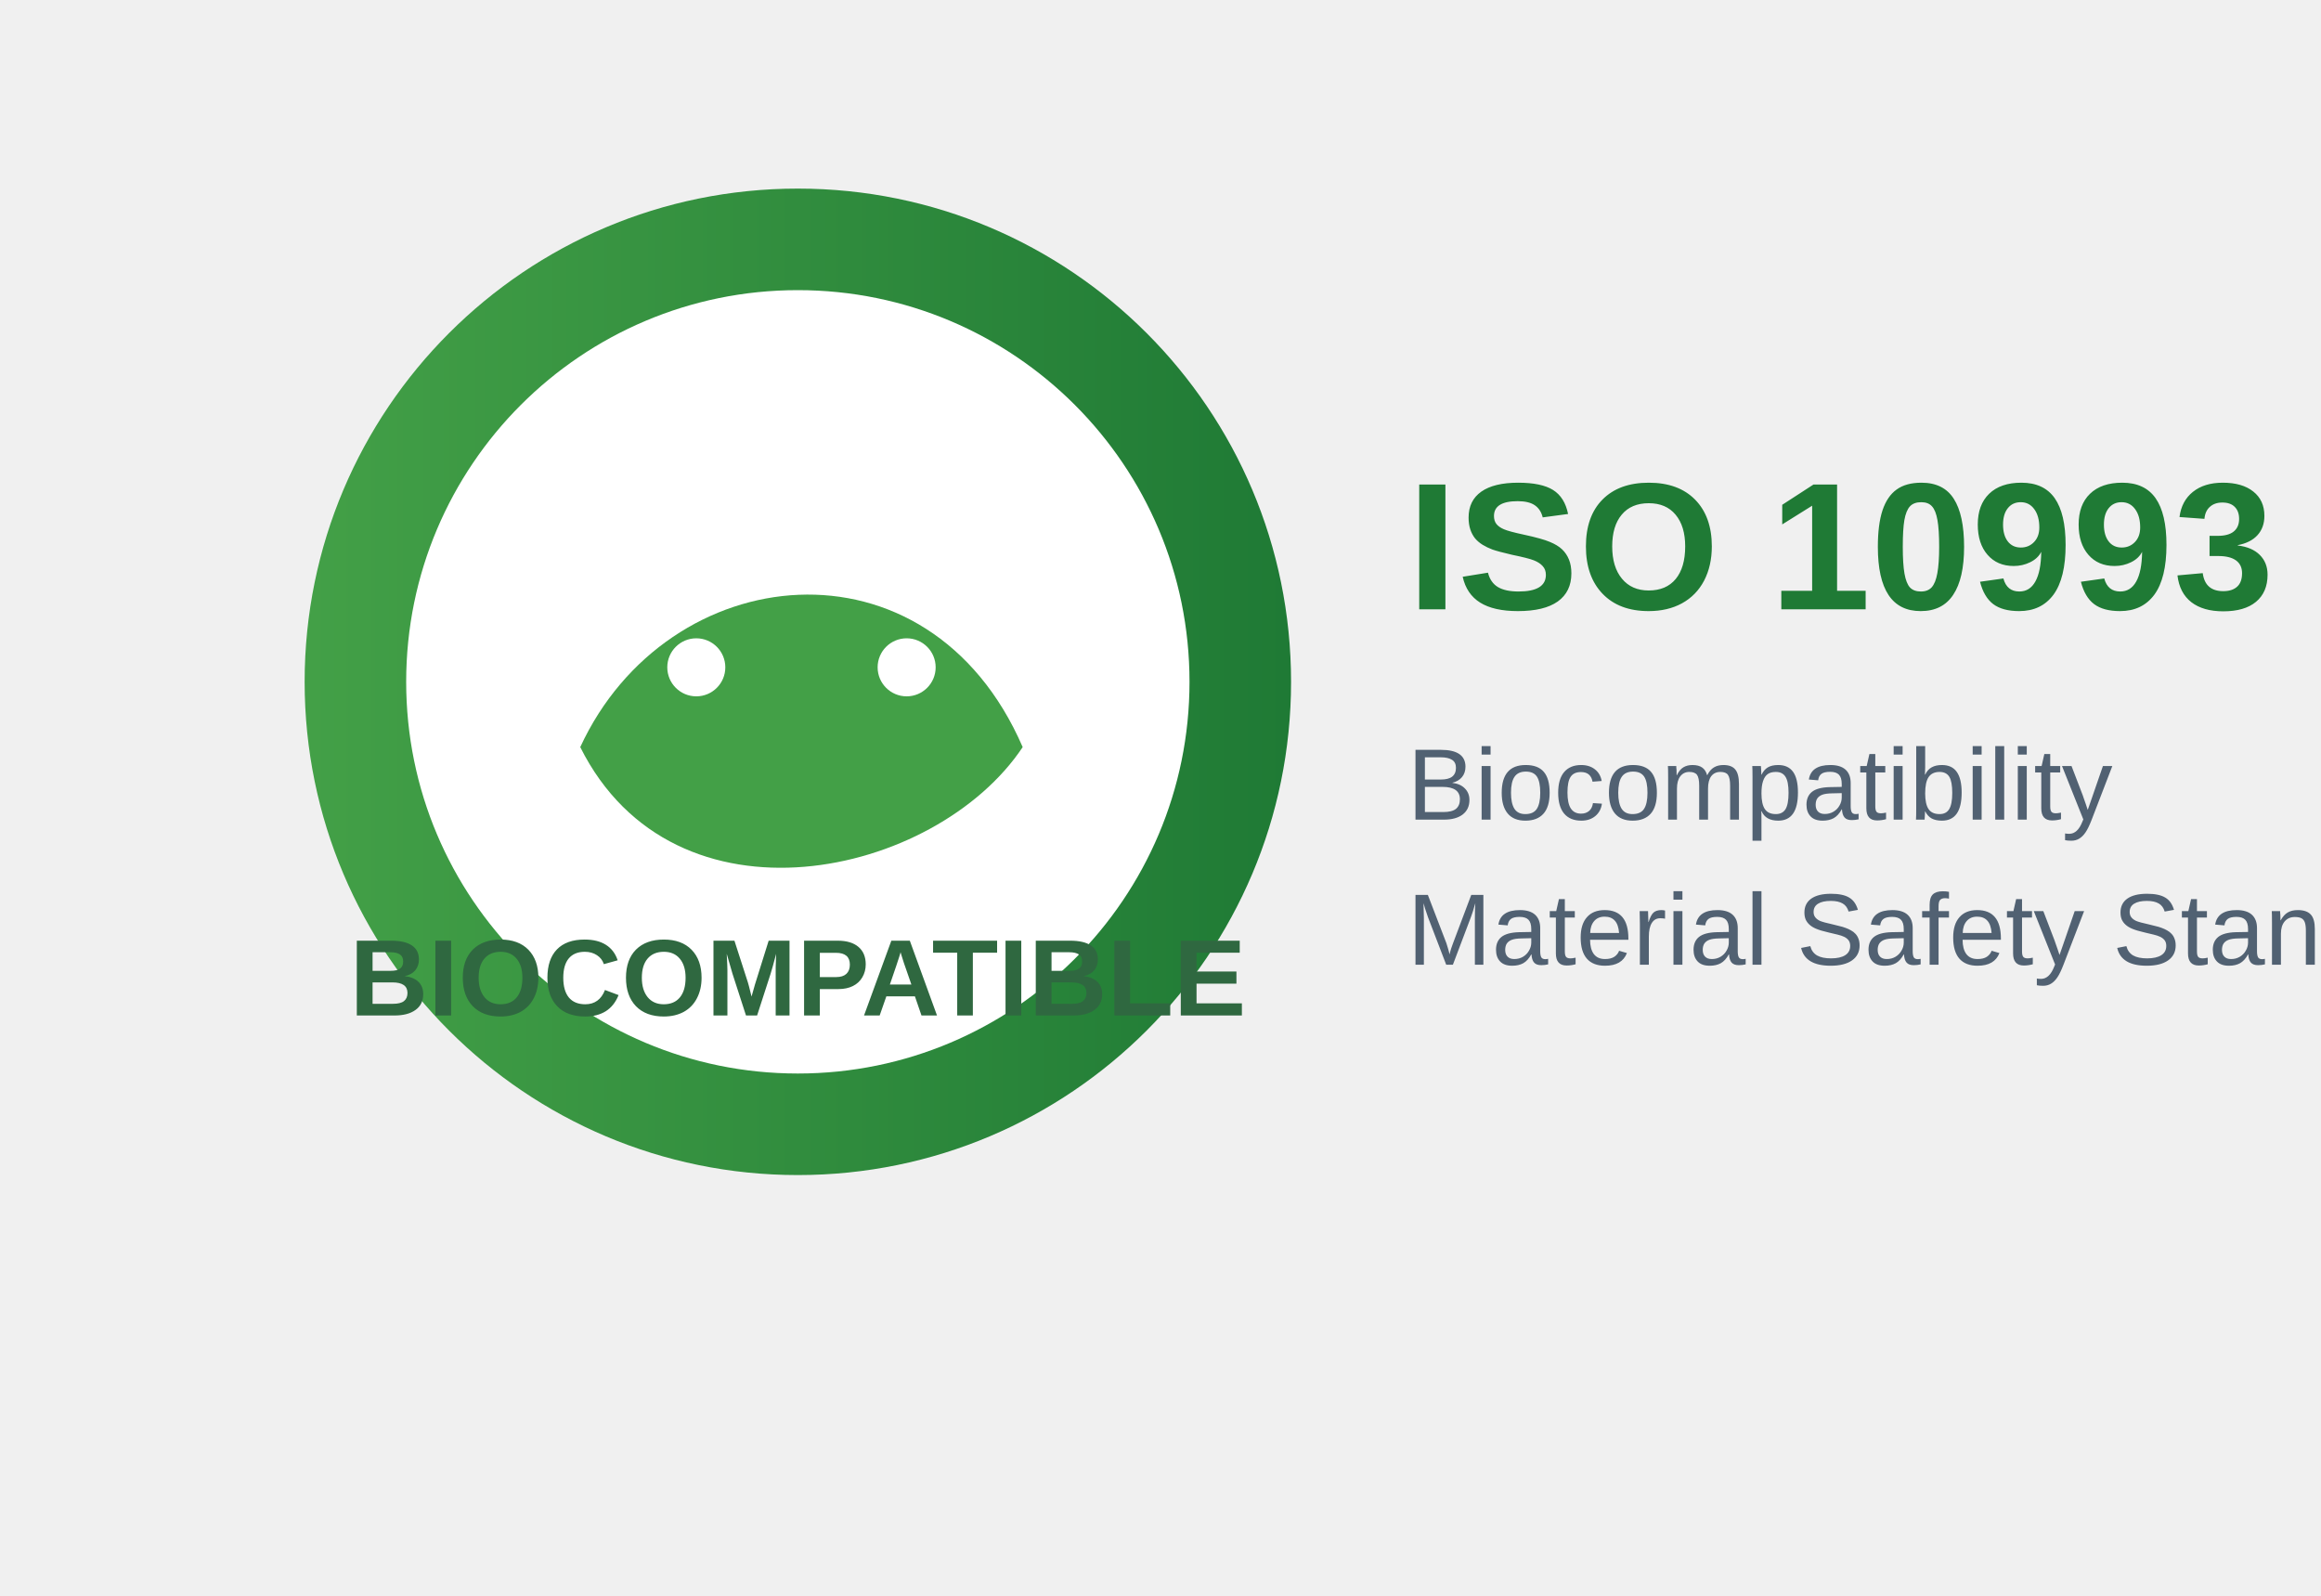
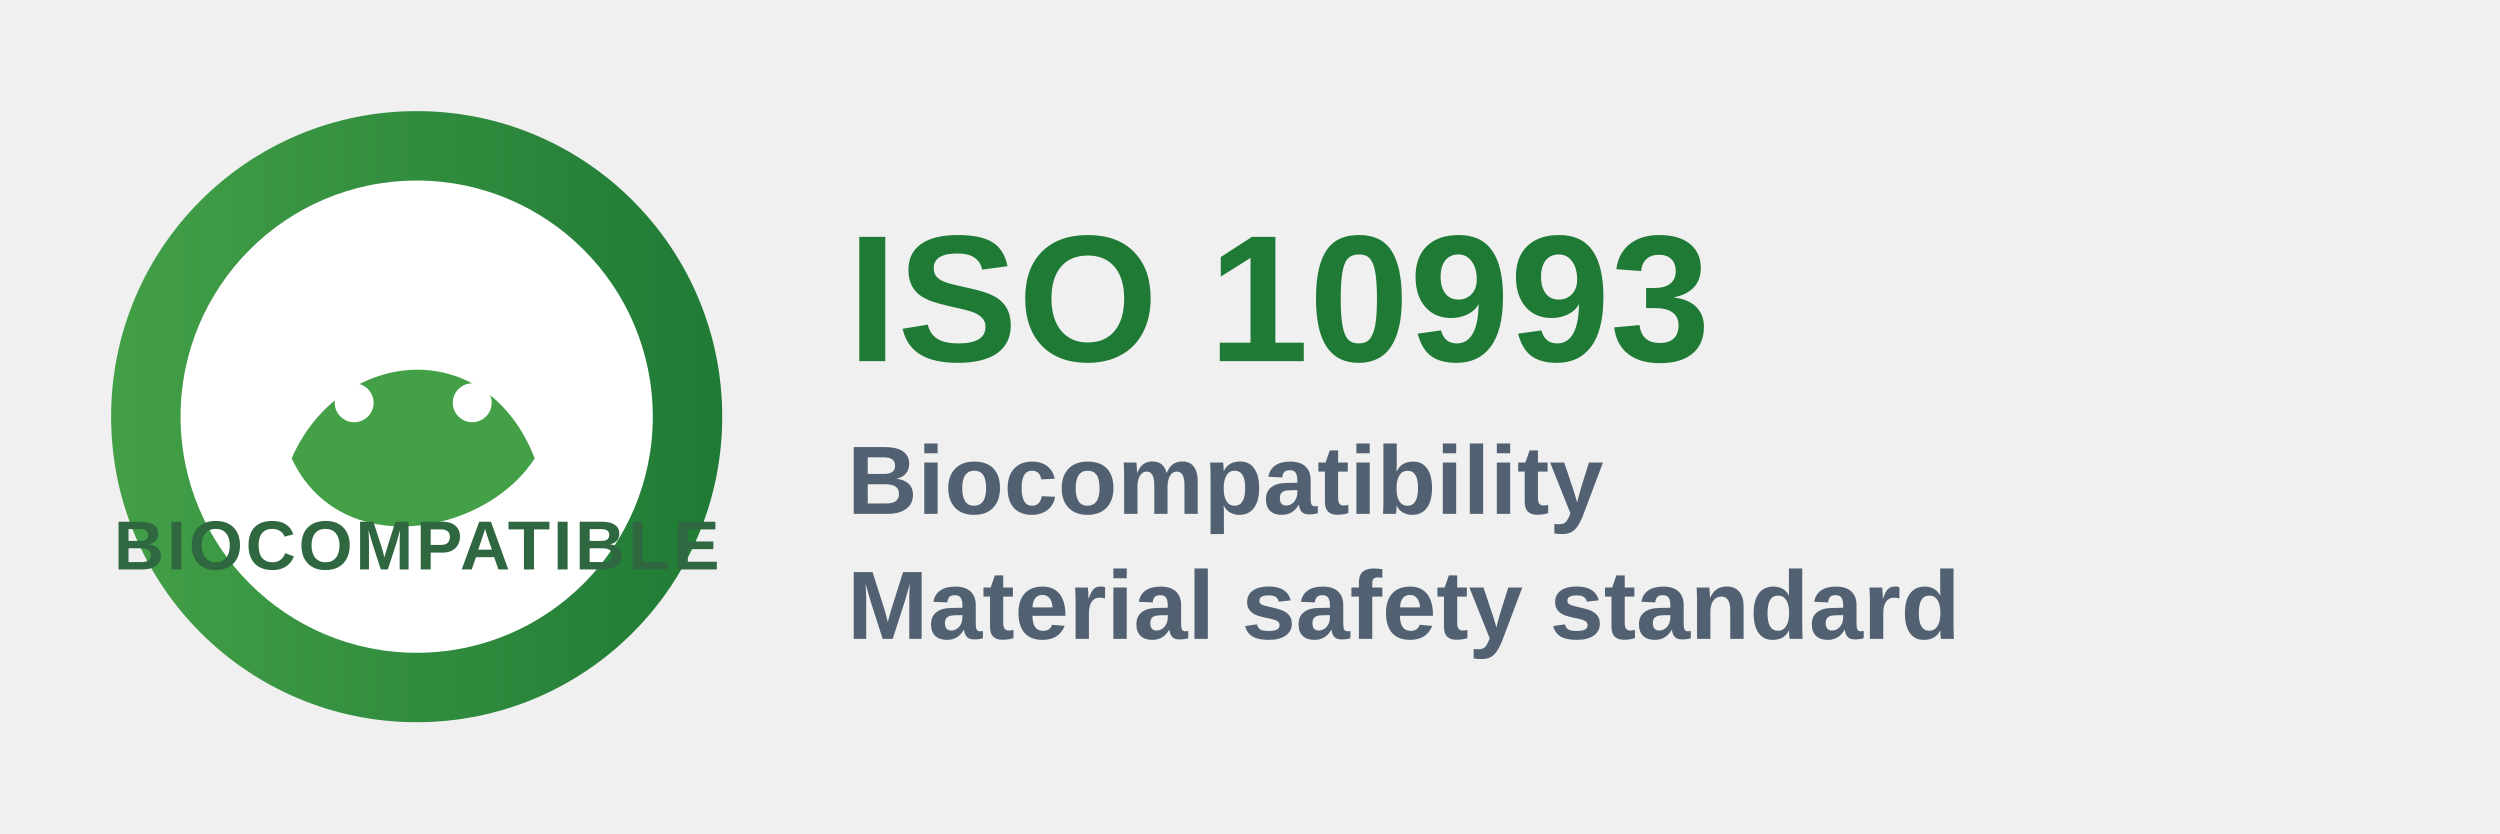
- <svg xmlns="http://www.w3.org/2000/svg" viewBox="0 0 320 220" role="img" aria-label="ISO 10993 biocompatible badge">
+ <svg xmlns="http://www.w3.org/2000/svg" viewBox="0 0 360 120" role="img" aria-label="ISO 10993 biocompatible badge">
  <defs>
    <linearGradient id="ring10993" x1="0" x2="1">
      <stop offset="0" stop-color="#43a047" />
      <stop offset="1" stop-color="#1f7a35" />
    </linearGradient>
  </defs>
-   <g transform="translate(24 8)">
-     <circle cx="86" cy="86" r="68" fill="url(#ring10993)" />
-     <circle cx="86" cy="86" r="54" fill="#ffffff" />
-     <path d="M56 95c12-26 48-30 61 0-12 18-48 26-61 0Z" fill="#43a047" />
-     <circle cx="72" cy="84" r="4" fill="#ffffff" />
-     <circle cx="101" cy="84" r="4" fill="#ffffff" />
-     <text x="86" y="132" text-anchor="middle" font-family="Arial, sans-serif" font-size="15" font-weight="700" fill="#2f6840">BIOCOMPATIBLE</text>
+   <g fill="none" fill-rule="evenodd">
+     <circle cx="60" cy="60" r="44" fill="url(#ring10993)" />
+     <circle cx="60" cy="60" r="34" fill="#ffffff" />
+     <path d="M42 66c7-16 28-18 35 0-7 11-28 15-35 0Z" fill="#43a047" />
+     <circle cx="51" cy="58" r="2.8" fill="#ffffff" />
+     <circle cx="68" cy="58" r="2.8" fill="#ffffff" />
+     <text x="60" y="82" text-anchor="middle" font-family="Arial, Helvetica, sans-serif" font-size="10" font-weight="700" fill="#2f6840" letter-spacing="0.04em">BIOCOMPATIBLE</text>
  </g>
-   <text x="194" y="84" font-family="Arial, sans-serif" font-size="25" font-weight="700" fill="#1f7a35">ISO 10993</text>
-   <text x="194" y="113" font-family="Arial, sans-serif" font-size="14" fill="#516172">Biocompatibility</text>
-   <text x="194" y="133" font-family="Arial, sans-serif" font-size="14" fill="#516172">Material Safety Standard</text>
+   <g font-family="Arial, Helvetica, sans-serif">
+     <text x="122" y="52" font-size="26" font-weight="800" fill="#1f7a35">ISO 10993</text>
+     <text x="122" y="74" font-size="14" font-weight="700" fill="#516172">Biocompatibility</text>
+     <text x="122" y="92" font-size="14" font-weight="700" fill="#516172">Material safety standard</text>
+   </g>
</svg>
